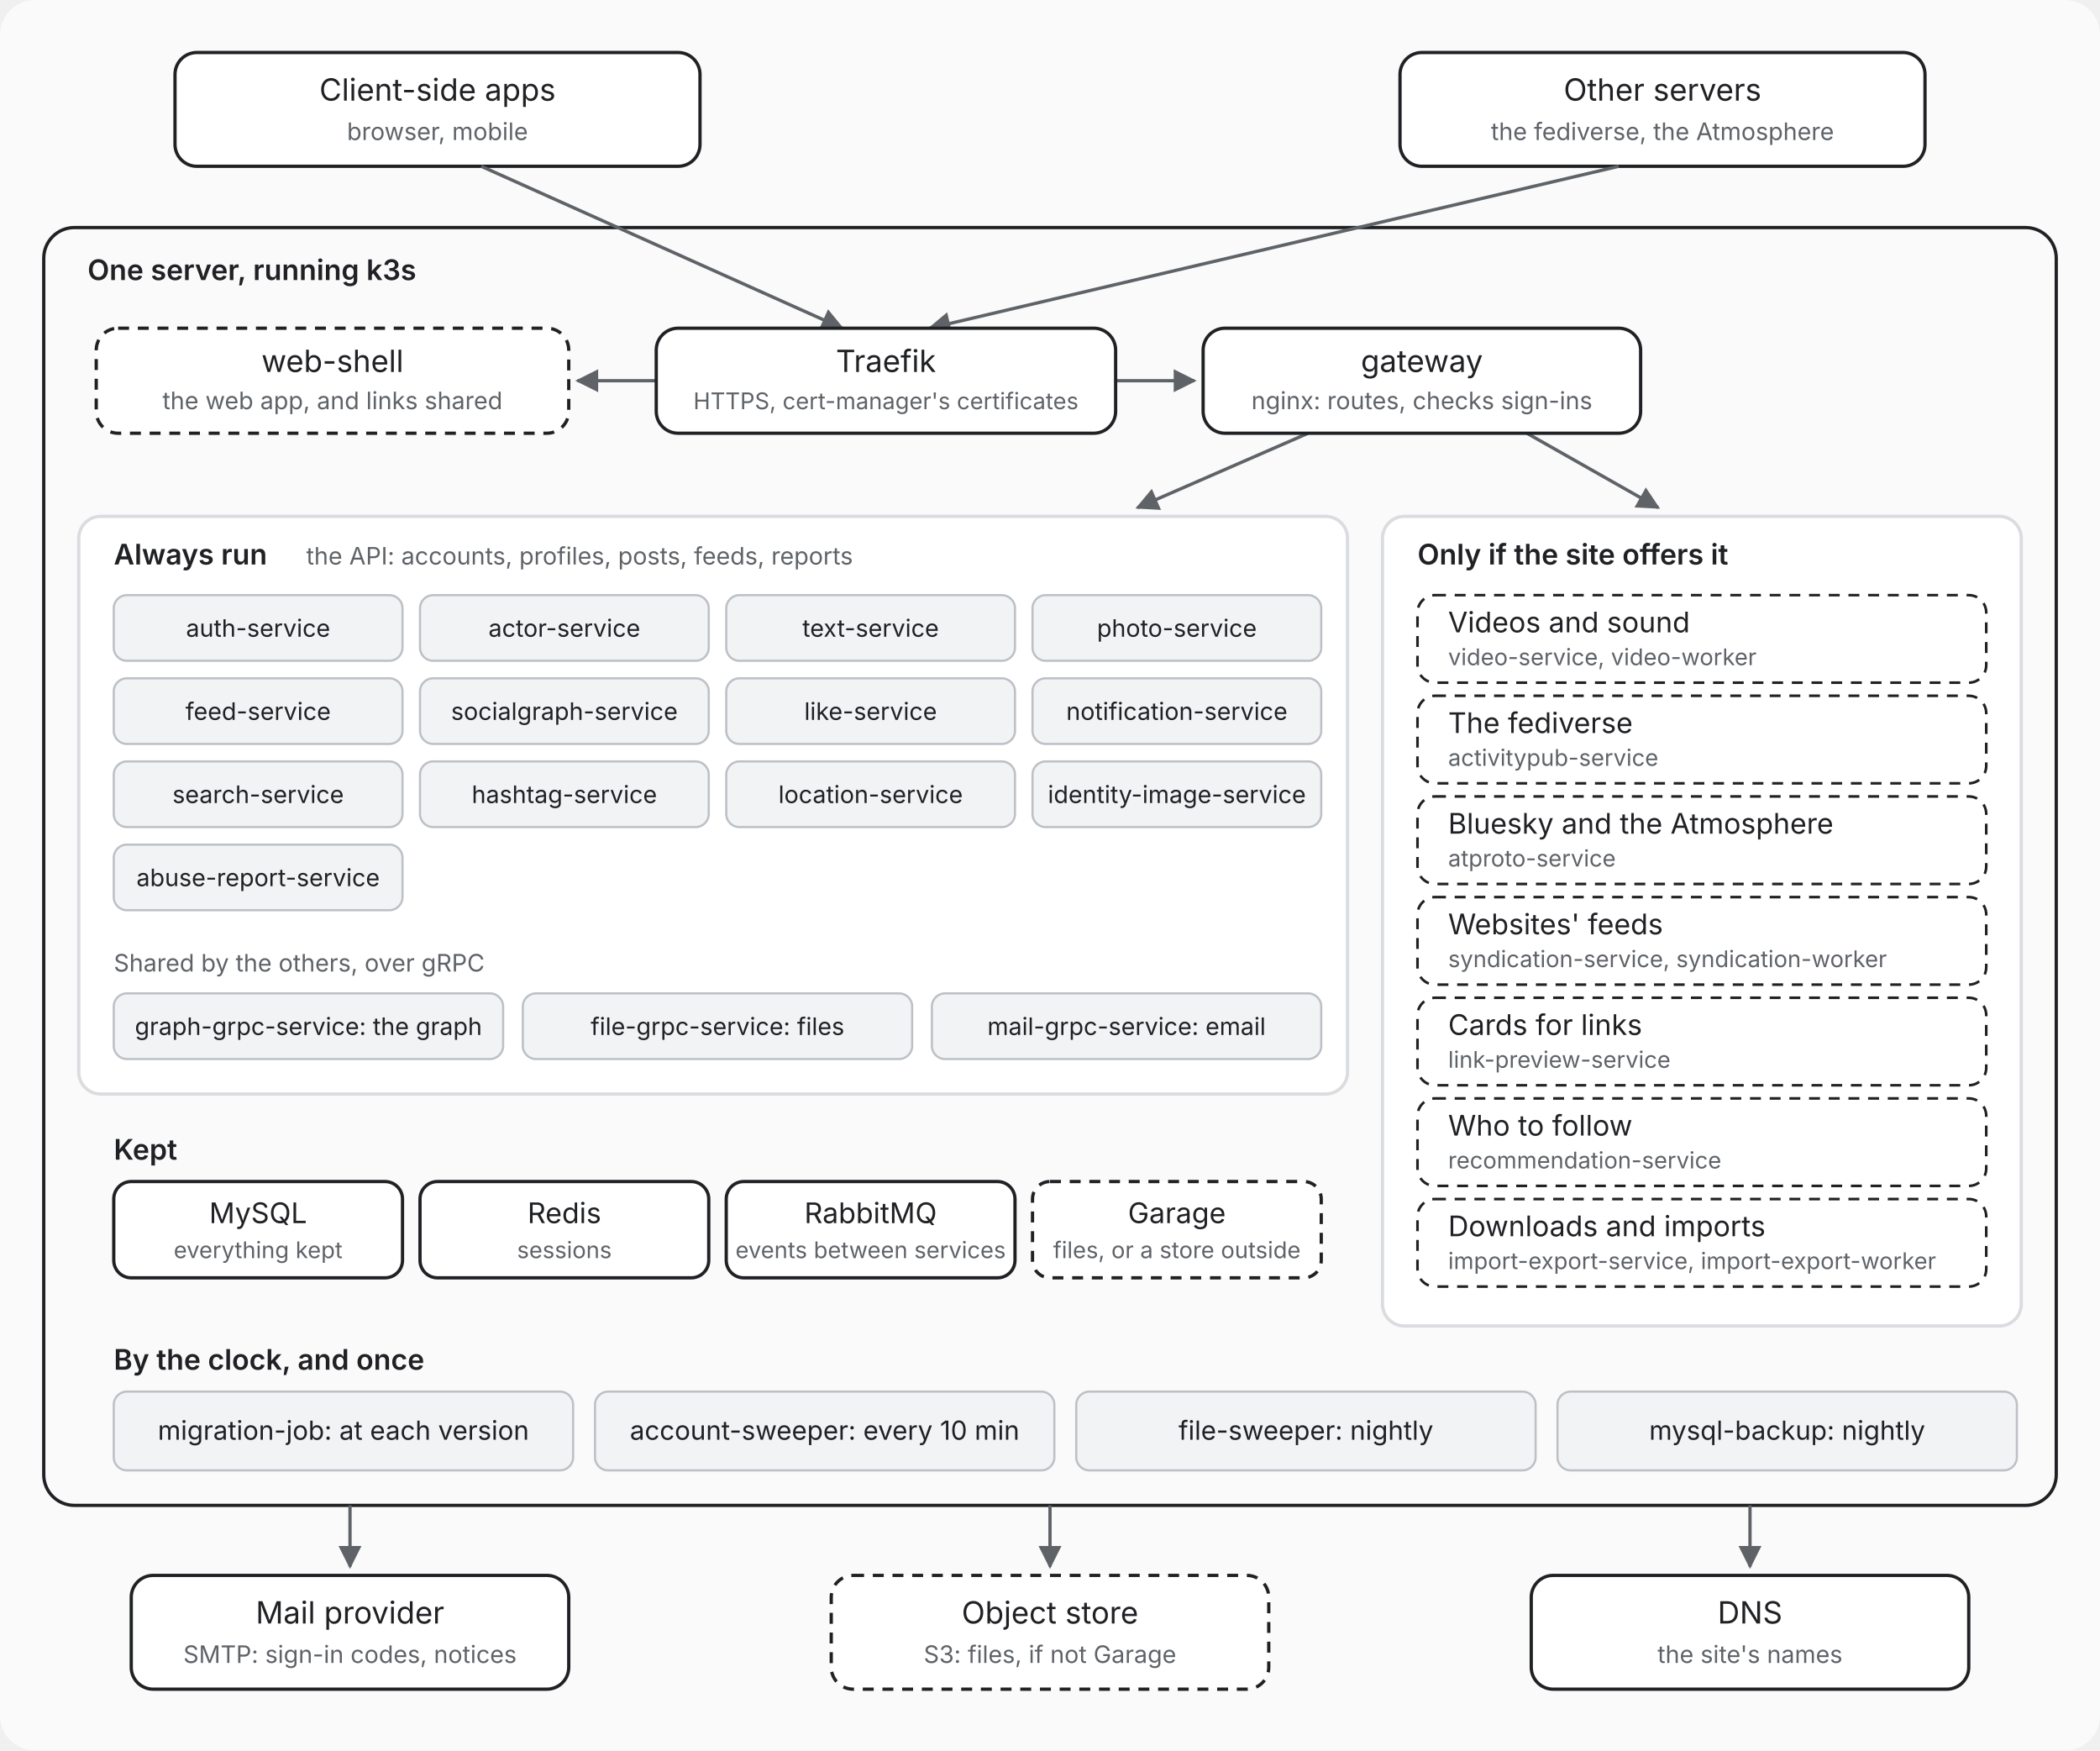
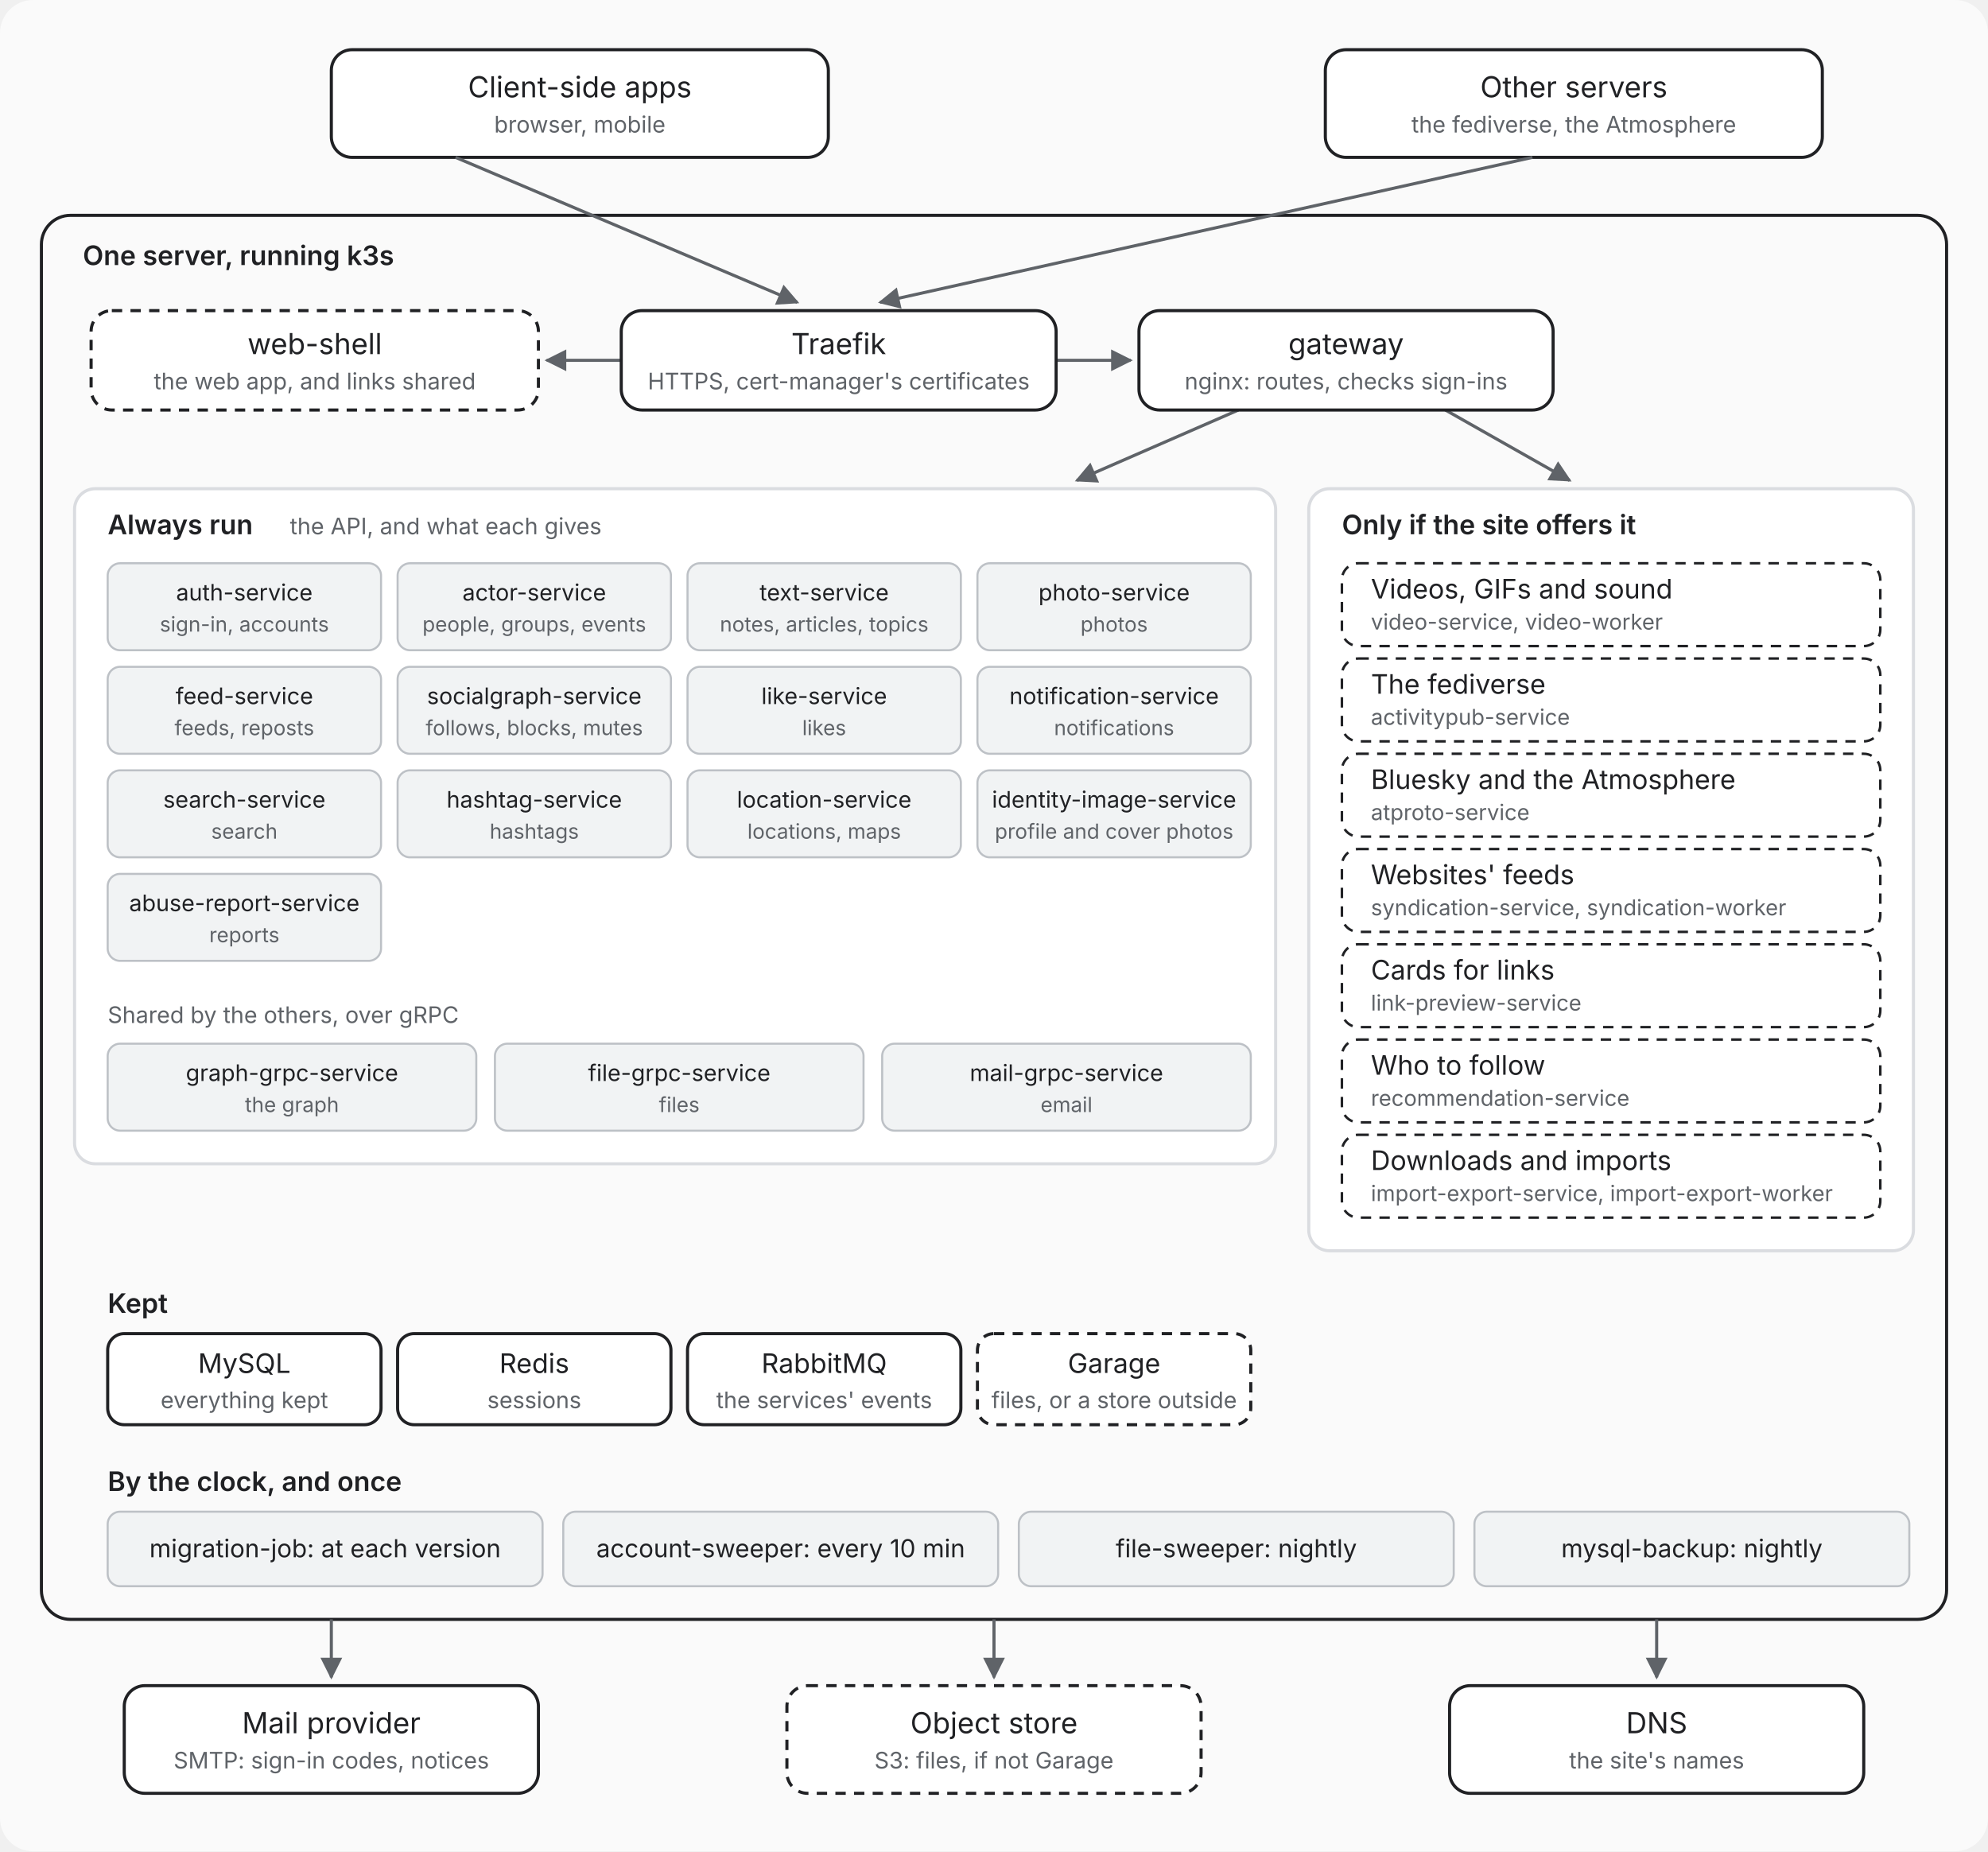
- <svg xmlns="http://www.w3.org/2000/svg" viewBox="0 0 960 800" width="960" height="800" font-family="system-ui, -apple-system, 'Segoe UI', sans-serif" role="img" aria-labelledby="title desc">
+ <svg xmlns="http://www.w3.org/2000/svg" viewBox="0 0 960 894" width="960" height="894" font-family="system-ui, -apple-system, 'Segoe UI', sans-serif" role="img" aria-labelledby="title desc">
  <defs>
    <marker id="arrow" viewBox="0 0 10 10" refX="9" refY="5" markerWidth="7" markerHeight="7" orient="auto-start-reverse">
      <path d="M0 0 L10 5 L0 10 z" fill="#5f6368" />
    </marker>
  </defs>
-   <rect width="960" height="800" rx="16" fill="#fafafa" />
-   <g font-size="14" fill="#202124" text-anchor="middle">
-     <rect x="80" y="24" width="240" height="52" rx="10" fill="#fff" stroke="#202124" stroke-width="1.5" />
-     <text x="200" y="46">Client-side apps</text>
-     <text x="200" y="64" font-size="11" fill="#5f6368">browser, mobile</text>
-     <rect x="640" y="24" width="240" height="52" rx="10" fill="#fff" stroke="#202124" stroke-width="1.5" />
-     <text x="760" y="46">Other servers</text>
-     <text x="760" y="64" font-size="11" fill="#5f6368">the fediverse, the Atmosphere</text>
-   </g>
-   <rect x="20" y="104" width="920" height="584" rx="14" fill="none" stroke="#202124" stroke-width="1.5" />
-   <text x="40" y="128" font-size="13" font-weight="600" fill="#202124">One server, running k3s</text>
-   <g stroke="#5f6368" stroke-width="1.5" fill="none" marker-end="url(#arrow)">
-     <path d="M220 76 L385 150" />
-     <path d="M740 76 L425 150" />
-     <path d="M300 174 L264 174" />
-     <path d="M510 174 L546 174" />
-     <path d="M598 198 L520 232" />
-     <path d="M698 198 L758 232" />
-     <path d="M160 688 L160 716" />
-     <path d="M480 688 L480 716" />
-     <path d="M800 688 L800 716" />
-   </g>
-   <g font-size="14" fill="#202124" text-anchor="middle">
-     <rect x="44" y="150" width="216" height="48" rx="10" fill="#fff" stroke="#202124" stroke-width="1.5" stroke-dasharray="5 4" />
-     <text x="152" y="170">web-shell</text>
-     <text x="152" y="187" font-size="11" fill="#5f6368">the web app, and links shared</text>
-     <rect x="300" y="150" width="210" height="48" rx="10" fill="#fff" stroke="#202124" stroke-width="1.5" />
-     <text x="405" y="170">Traefik</text>
-     <text x="405" y="187" font-size="10.5" fill="#5f6368">HTTPS, cert-manager's certificates</text>
-     <rect x="550" y="150" width="200" height="48" rx="10" fill="#fff" stroke="#202124" stroke-width="1.5" />
-     <text x="650" y="170">gateway</text>
-     <text x="650" y="187" font-size="11" fill="#5f6368">nginx: routes, checks sign-ins</text>
-   </g>
-   <rect x="36" y="236" width="580" height="264" rx="10" fill="#fff" stroke="#dadce0" stroke-width="1.5" />
-   <text x="52" y="258" font-size="13" font-weight="600" fill="#202124">Always run</text>
-   <text x="140" y="258" font-size="11" fill="#5f6368">the API: accounts, profiles, posts, feeds, reports</text>
-   <g font-size="11" fill="#202124" text-anchor="middle">
-     <g fill="#f1f3f4" stroke="#bdc1c6">
-       <rect x="52" y="272" width="132" height="30" rx="6" />
-       <rect x="192" y="272" width="132" height="30" rx="6" />
-       <rect x="332" y="272" width="132" height="30" rx="6" />
-       <rect x="472" y="272" width="132" height="30" rx="6" />
-       <rect x="52" y="310" width="132" height="30" rx="6" />
-       <rect x="192" y="310" width="132" height="30" rx="6" />
-       <rect x="332" y="310" width="132" height="30" rx="6" />
-       <rect x="472" y="310" width="132" height="30" rx="6" />
-       <rect x="52" y="348" width="132" height="30" rx="6" />
-       <rect x="192" y="348" width="132" height="30" rx="6" />
-       <rect x="332" y="348" width="132" height="30" rx="6" />
-       <rect x="472" y="348" width="132" height="30" rx="6" />
-       <rect x="52" y="386" width="132" height="30" rx="6" />
-     </g>
-     <text x="118" y="291">auth-service</text>
-     <text x="258" y="291">actor-service</text>
-     <text x="398" y="291">text-service</text>
-     <text x="538" y="291">photo-service</text>
-     <text x="118" y="329">feed-service</text>
-     <text x="258" y="329">socialgraph-service</text>
-     <text x="398" y="329">like-service</text>
-     <text x="538" y="329">notification-service</text>
-     <text x="118" y="367">search-service</text>
-     <text x="258" y="367">hashtag-service</text>
-     <text x="398" y="367">location-service</text>
-     <text x="538" y="367">identity-image-service</text>
-     <text x="118" y="405">abuse-report-service</text>
-   </g>
-   <text x="52" y="444" font-size="11" fill="#5f6368">Shared by the others, over gRPC</text>
-   <g font-size="11" fill="#202124" text-anchor="middle">
-     <g fill="#f1f3f4" stroke="#bdc1c6">
-       <rect x="52" y="454" width="178" height="30" rx="6" />
-       <rect x="239" y="454" width="178" height="30" rx="6" />
-       <rect x="426" y="454" width="178" height="30" rx="6" />
-     </g>
-     <text x="141" y="473">graph-grpc-service: the graph</text>
-     <text x="328" y="473">file-grpc-service: files</text>
-     <text x="515" y="473">mail-grpc-service: email</text>
-   </g>
-   <rect x="632" y="236" width="292" height="370" rx="10" fill="#fff" stroke="#dadce0" stroke-width="1.5" />
-   <text x="648" y="258" font-size="13" font-weight="600" fill="#202124">Only if the site offers it</text>
-   <g fill="#fff" stroke="#202124" stroke-width="1.2" stroke-dasharray="5 4">
-     <rect x="648" y="272" width="260" height="40" rx="8" />
-     <rect x="648" y="318" width="260" height="40" rx="8" />
-     <rect x="648" y="364" width="260" height="40" rx="8" />
-     <rect x="648" y="410" width="260" height="40" rx="8" />
-     <rect x="648" y="456" width="260" height="40" rx="8" />
-     <rect x="648" y="502" width="260" height="40" rx="8" />
-     <rect x="648" y="548" width="260" height="40" rx="8" />
-   </g>
-   <g font-size="13" fill="#202124">
-     <text x="662" y="289">Videos and sound</text>
-     <text x="662" y="335">The fediverse</text>
-     <text x="662" y="381">Bluesky and the Atmosphere</text>
-     <text x="662" y="427">Websites' feeds</text>
-     <text x="662" y="473">Cards for links</text>
-     <text x="662" y="519">Who to follow</text>
-     <text x="662" y="565">Downloads and imports</text>
-   </g>
-   <g font-size="10.5" fill="#5f6368">
-     <text x="662" y="304">video-service, video-worker</text>
-     <text x="662" y="350">activitypub-service</text>
-     <text x="662" y="396">atproto-service</text>
-     <text x="662" y="442">syndication-service, syndication-worker</text>
-     <text x="662" y="488">link-preview-service</text>
-     <text x="662" y="534">recommendation-service</text>
-     <text x="662" y="580">import-export-service, import-export-worker</text>
-   </g>
-   <text x="52" y="530" font-size="13" font-weight="600" fill="#202124">Kept</text>
-   <g font-size="13" fill="#202124" text-anchor="middle">
-     <rect x="52" y="540" width="132" height="44" rx="8" fill="#fff" stroke="#202124" stroke-width="1.5" />
-     <rect x="192" y="540" width="132" height="44" rx="8" fill="#fff" stroke="#202124" stroke-width="1.5" />
-     <rect x="332" y="540" width="132" height="44" rx="8" fill="#fff" stroke="#202124" stroke-width="1.5" />
-     <rect x="472" y="540" width="132" height="44" rx="8" fill="#fff" stroke="#202124" stroke-width="1.5" stroke-dasharray="5 4" />
-     <text x="118" y="559">MySQL</text>
-     <text x="258" y="559">Redis</text>
-     <text x="398" y="559">RabbitMQ</text>
-     <text x="538" y="559">Garage</text>
-     <g font-size="10.5" fill="#5f6368">
-       <text x="118" y="575">everything kept</text>
-       <text x="258" y="575">sessions</text>
-       <text x="398" y="575">events between services</text>
-       <text x="538" y="575">files, or a store outside</text>
-     </g>
-   </g>
-   <text x="52" y="626" font-size="13" font-weight="600" fill="#202124">By the clock, and once</text>
-   <g font-size="12" fill="#202124" text-anchor="middle">
-     <g fill="#f1f3f4" stroke="#bdc1c6">
-       <rect x="52" y="636" width="210" height="36" rx="6" />
-       <rect x="272" y="636" width="210" height="36" rx="6" />
-       <rect x="492" y="636" width="210" height="36" rx="6" />
-       <rect x="712" y="636" width="210" height="36" rx="6" />
-     </g>
-     <text x="157" y="658">migration-job: at each version</text>
-     <text x="377" y="658">account-sweeper: every 10 min</text>
-     <text x="597" y="658">file-sweeper: nightly</text>
-     <text x="817" y="658">mysql-backup: nightly</text>
-   </g>
-   <g font-size="14" fill="#202124" text-anchor="middle">
-     <rect x="60" y="720" width="200" height="52" rx="10" fill="#fff" stroke="#202124" stroke-width="1.5" />
-     <text x="160" y="742">Mail provider</text>
-     <text x="160" y="760" font-size="11" fill="#5f6368">SMTP: sign-in codes, notices</text>
-     <rect x="380" y="720" width="200" height="52" rx="10" fill="#fff" stroke="#202124" stroke-width="1.5" stroke-dasharray="5 4" />
-     <text x="480" y="742">Object store</text>
-     <text x="480" y="760" font-size="11" fill="#5f6368">S3: files, if not Garage</text>
-     <rect x="700" y="720" width="200" height="52" rx="10" fill="#fff" stroke="#202124" stroke-width="1.5" />
-     <text x="800" y="742">DNS</text>
-     <text x="800" y="760" font-size="11" fill="#5f6368">the site's names</text>
-   </g>
+   <rect width="960" height="894" rx="16" fill="#fafafa" />
+   <rect x="160" y="24" width="240" height="52" rx="10" fill="#fff" stroke="#202124" stroke-width="1.5" />
+   <text x="280.0" y="47.0" font-size="14" fill="#202124" text-anchor="middle">Client-side apps</text>
+   <text x="280.0" y="64.0" font-size="11" fill="#5f6368" text-anchor="middle">browser, mobile</text>
+   <rect x="640" y="24" width="240" height="52" rx="10" fill="#fff" stroke="#202124" stroke-width="1.5" />
+   <text x="760.0" y="47.0" font-size="14" fill="#202124" text-anchor="middle">Other servers</text>
+   <text x="760.0" y="64.0" font-size="11" fill="#5f6368" text-anchor="middle">the fediverse, the Atmosphere</text>
+   <rect x="20" y="104" width="920" height="678" rx="14" fill="none" stroke="#202124" stroke-width="1.5" />
+   <text x="40" y="128" font-size="13" fill="#202124" text-anchor="start" font-weight="600">One server, running k3s</text>
+   <path d="M220 76 L385 146" stroke="#5f6368" stroke-width="1.5" fill="none" marker-end="url(#arrow)" />
+   <path d="M740 76 L425 146" stroke="#5f6368" stroke-width="1.5" fill="none" marker-end="url(#arrow)" />
+   <path d="M300 174 L264 174" stroke="#5f6368" stroke-width="1.5" fill="none" marker-end="url(#arrow)" />
+   <path d="M510 174 L546 174" stroke="#5f6368" stroke-width="1.5" fill="none" marker-end="url(#arrow)" />
+   <path d="M598 198 L520 232" stroke="#5f6368" stroke-width="1.5" fill="none" marker-end="url(#arrow)" />
+   <path d="M698 198 L758 232" stroke="#5f6368" stroke-width="1.5" fill="none" marker-end="url(#arrow)" />
+   <rect x="44" y="150" width="216" height="48" rx="10" fill="#fff" stroke="#202124" stroke-width="1.5" stroke-dasharray="5 4" />
+   <text x="152.0" y="171.0" font-size="14" fill="#202124" text-anchor="middle">web-shell</text>
+   <text x="152.0" y="188.0" font-size="11" fill="#5f6368" text-anchor="middle">the web app, and links shared</text>
+   <rect x="300" y="150" width="210" height="48" rx="10" fill="#fff" stroke="#202124" stroke-width="1.5" />
+   <text x="405.0" y="171.0" font-size="14" fill="#202124" text-anchor="middle">Traefik</text>
+   <text x="405.0" y="188.0" font-size="11" fill="#5f6368" text-anchor="middle">HTTPS, cert-manager's certificates</text>
+   <rect x="550" y="150" width="200" height="48" rx="10" fill="#fff" stroke="#202124" stroke-width="1.5" />
+   <text x="650.0" y="171.0" font-size="14" fill="#202124" text-anchor="middle">gateway</text>
+   <text x="650.0" y="188.0" font-size="11" fill="#5f6368" text-anchor="middle">nginx: routes, checks sign-ins</text>
+   <rect x="36" y="236" width="580" height="326" rx="10" fill="#fff" stroke="#dadce0" stroke-width="1.5" />
+   <text x="52" y="258" font-size="13" fill="#202124" text-anchor="start" font-weight="600">Always run</text>
+   <text x="140" y="258" font-size="11" fill="#5f6368" text-anchor="start">the API, and what each gives</text>
+   <rect x="52" y="272" width="132" height="42" rx="6" fill="#f1f3f4" stroke="#bdc1c6" />
+   <text x="118.0" y="290" font-size="11" fill="#202124" text-anchor="middle">auth-service</text>
+   <text x="118.0" y="305" font-size="10" fill="#5f6368" text-anchor="middle">sign-in, accounts</text>
+   <rect x="192" y="272" width="132" height="42" rx="6" fill="#f1f3f4" stroke="#bdc1c6" />
+   <text x="258.0" y="290" font-size="11" fill="#202124" text-anchor="middle">actor-service</text>
+   <text x="258.0" y="305" font-size="10" fill="#5f6368" text-anchor="middle">people, groups, events</text>
+   <rect x="332" y="272" width="132" height="42" rx="6" fill="#f1f3f4" stroke="#bdc1c6" />
+   <text x="398.0" y="290" font-size="11" fill="#202124" text-anchor="middle">text-service</text>
+   <text x="398.0" y="305" font-size="10" fill="#5f6368" text-anchor="middle">notes, articles, topics</text>
+   <rect x="472" y="272" width="132" height="42" rx="6" fill="#f1f3f4" stroke="#bdc1c6" />
+   <text x="538.0" y="290" font-size="11" fill="#202124" text-anchor="middle">photo-service</text>
+   <text x="538.0" y="305" font-size="10" fill="#5f6368" text-anchor="middle">photos</text>
+   <rect x="52" y="322" width="132" height="42" rx="6" fill="#f1f3f4" stroke="#bdc1c6" />
+   <text x="118.0" y="340" font-size="11" fill="#202124" text-anchor="middle">feed-service</text>
+   <text x="118.0" y="355" font-size="10" fill="#5f6368" text-anchor="middle">feeds, reposts</text>
+   <rect x="192" y="322" width="132" height="42" rx="6" fill="#f1f3f4" stroke="#bdc1c6" />
+   <text x="258.0" y="340" font-size="11" fill="#202124" text-anchor="middle">socialgraph-service</text>
+   <text x="258.0" y="355" font-size="10" fill="#5f6368" text-anchor="middle">follows, blocks, mutes</text>
+   <rect x="332" y="322" width="132" height="42" rx="6" fill="#f1f3f4" stroke="#bdc1c6" />
+   <text x="398.0" y="340" font-size="11" fill="#202124" text-anchor="middle">like-service</text>
+   <text x="398.0" y="355" font-size="10" fill="#5f6368" text-anchor="middle">likes</text>
+   <rect x="472" y="322" width="132" height="42" rx="6" fill="#f1f3f4" stroke="#bdc1c6" />
+   <text x="538.0" y="340" font-size="11" fill="#202124" text-anchor="middle">notification-service</text>
+   <text x="538.0" y="355" font-size="10" fill="#5f6368" text-anchor="middle">notifications</text>
+   <rect x="52" y="372" width="132" height="42" rx="6" fill="#f1f3f4" stroke="#bdc1c6" />
+   <text x="118.0" y="390" font-size="11" fill="#202124" text-anchor="middle">search-service</text>
+   <text x="118.0" y="405" font-size="10" fill="#5f6368" text-anchor="middle">search</text>
+   <rect x="192" y="372" width="132" height="42" rx="6" fill="#f1f3f4" stroke="#bdc1c6" />
+   <text x="258.0" y="390" font-size="11" fill="#202124" text-anchor="middle">hashtag-service</text>
+   <text x="258.0" y="405" font-size="10" fill="#5f6368" text-anchor="middle">hashtags</text>
+   <rect x="332" y="372" width="132" height="42" rx="6" fill="#f1f3f4" stroke="#bdc1c6" />
+   <text x="398.0" y="390" font-size="11" fill="#202124" text-anchor="middle">location-service</text>
+   <text x="398.0" y="405" font-size="10" fill="#5f6368" text-anchor="middle">locations, maps</text>
+   <rect x="472" y="372" width="132" height="42" rx="6" fill="#f1f3f4" stroke="#bdc1c6" />
+   <text x="538.0" y="390" font-size="11" fill="#202124" text-anchor="middle">identity-image-service</text>
+   <text x="538.0" y="405" font-size="10" fill="#5f6368" text-anchor="middle">profile and cover photos</text>
+   <rect x="52" y="422" width="132" height="42" rx="6" fill="#f1f3f4" stroke="#bdc1c6" />
+   <text x="118.0" y="440" font-size="11" fill="#202124" text-anchor="middle">abuse-report-service</text>
+   <text x="118.0" y="455" font-size="10" fill="#5f6368" text-anchor="middle">reports</text>
+   <text x="52" y="494" font-size="11" fill="#5f6368" text-anchor="start">Shared by the others, over gRPC</text>
+   <rect x="52" y="504" width="178" height="42" rx="6" fill="#f1f3f4" stroke="#bdc1c6" />
+   <text x="141.0" y="522" font-size="11" fill="#202124" text-anchor="middle">graph-grpc-service</text>
+   <text x="141.0" y="537" font-size="10" fill="#5f6368" text-anchor="middle">the graph</text>
+   <rect x="239" y="504" width="178" height="42" rx="6" fill="#f1f3f4" stroke="#bdc1c6" />
+   <text x="328.0" y="522" font-size="11" fill="#202124" text-anchor="middle">file-grpc-service</text>
+   <text x="328.0" y="537" font-size="10" fill="#5f6368" text-anchor="middle">files</text>
+   <rect x="426" y="504" width="178" height="42" rx="6" fill="#f1f3f4" stroke="#bdc1c6" />
+   <text x="515.0" y="522" font-size="11" fill="#202124" text-anchor="middle">mail-grpc-service</text>
+   <text x="515.0" y="537" font-size="10" fill="#5f6368" text-anchor="middle">email</text>
+   <rect x="632" y="236" width="292" height="368" rx="10" fill="#fff" stroke="#dadce0" stroke-width="1.5" />
+   <text x="648" y="258" font-size="13" fill="#202124" text-anchor="start" font-weight="600">Only if the site offers it</text>
+   <rect x="648" y="272" width="260" height="40" rx="8" fill="#fff" stroke="#202124" stroke-width="1.2" stroke-dasharray="5 4" />
+   <text x="662" y="289" font-size="13" fill="#202124" text-anchor="start">Videos, GIFs and sound</text>
+   <text x="662" y="304" font-size="10.5" fill="#5f6368" text-anchor="start">video-service, video-worker</text>
+   <rect x="648" y="318" width="260" height="40" rx="8" fill="#fff" stroke="#202124" stroke-width="1.2" stroke-dasharray="5 4" />
+   <text x="662" y="335" font-size="13" fill="#202124" text-anchor="start">The fediverse</text>
+   <text x="662" y="350" font-size="10.5" fill="#5f6368" text-anchor="start">activitypub-service</text>
+   <rect x="648" y="364" width="260" height="40" rx="8" fill="#fff" stroke="#202124" stroke-width="1.2" stroke-dasharray="5 4" />
+   <text x="662" y="381" font-size="13" fill="#202124" text-anchor="start">Bluesky and the Atmosphere</text>
+   <text x="662" y="396" font-size="10.5" fill="#5f6368" text-anchor="start">atproto-service</text>
+   <rect x="648" y="410" width="260" height="40" rx="8" fill="#fff" stroke="#202124" stroke-width="1.2" stroke-dasharray="5 4" />
+   <text x="662" y="427" font-size="13" fill="#202124" text-anchor="start">Websites' feeds</text>
+   <text x="662" y="442" font-size="10.5" fill="#5f6368" text-anchor="start">syndication-service, syndication-worker</text>
+   <rect x="648" y="456" width="260" height="40" rx="8" fill="#fff" stroke="#202124" stroke-width="1.2" stroke-dasharray="5 4" />
+   <text x="662" y="473" font-size="13" fill="#202124" text-anchor="start">Cards for links</text>
+   <text x="662" y="488" font-size="10.5" fill="#5f6368" text-anchor="start">link-preview-service</text>
+   <rect x="648" y="502" width="260" height="40" rx="8" fill="#fff" stroke="#202124" stroke-width="1.2" stroke-dasharray="5 4" />
+   <text x="662" y="519" font-size="13" fill="#202124" text-anchor="start">Who to follow</text>
+   <text x="662" y="534" font-size="10.5" fill="#5f6368" text-anchor="start">recommendation-service</text>
+   <rect x="648" y="548" width="260" height="40" rx="8" fill="#fff" stroke="#202124" stroke-width="1.2" stroke-dasharray="5 4" />
+   <text x="662" y="565" font-size="13" fill="#202124" text-anchor="start">Downloads and imports</text>
+   <text x="662" y="580" font-size="10.5" fill="#5f6368" text-anchor="start">import-export-service, import-export-worker</text>
+   <text x="52" y="634" font-size="13" fill="#202124" text-anchor="start" font-weight="600">Kept</text>
+   <rect x="52" y="644" width="132" height="44" rx="8" fill="#fff" stroke="#202124" stroke-width="1.5" />
+   <text x="118.0" y="663.0" font-size="13" fill="#202124" text-anchor="middle">MySQL</text>
+   <text x="118.0" y="680.0" font-size="11" fill="#5f6368" text-anchor="middle">everything kept</text>
+   <rect x="192" y="644" width="132" height="44" rx="8" fill="#fff" stroke="#202124" stroke-width="1.5" />
+   <text x="258.0" y="663.0" font-size="13" fill="#202124" text-anchor="middle">Redis</text>
+   <text x="258.0" y="680.0" font-size="11" fill="#5f6368" text-anchor="middle">sessions</text>
+   <rect x="332" y="644" width="132" height="44" rx="8" fill="#fff" stroke="#202124" stroke-width="1.5" />
+   <text x="398.0" y="663.0" font-size="13" fill="#202124" text-anchor="middle">RabbitMQ</text>
+   <text x="398.0" y="680.0" font-size="11" fill="#5f6368" text-anchor="middle">the services' events</text>
+   <rect x="472" y="644" width="132" height="44" rx="8" fill="#fff" stroke="#202124" stroke-width="1.5" stroke-dasharray="5 4" />
+   <text x="538.0" y="663.0" font-size="13" fill="#202124" text-anchor="middle">Garage</text>
+   <text x="538.0" y="680.0" font-size="11" fill="#5f6368" text-anchor="middle">files, or a store outside</text>
+   <text x="52" y="720" font-size="13" fill="#202124" text-anchor="start" font-weight="600">By the clock, and once</text>
+   <rect x="52" y="730" width="210" height="36" rx="6" fill="#f1f3f4" stroke="#bdc1c6" />
+   <text x="157" y="752" font-size="12" fill="#202124" text-anchor="middle">migration-job: at each version</text>
+   <rect x="272" y="730" width="210" height="36" rx="6" fill="#f1f3f4" stroke="#bdc1c6" />
+   <text x="377" y="752" font-size="12" fill="#202124" text-anchor="middle">account-sweeper: every 10 min</text>
+   <rect x="492" y="730" width="210" height="36" rx="6" fill="#f1f3f4" stroke="#bdc1c6" />
+   <text x="597" y="752" font-size="12" fill="#202124" text-anchor="middle">file-sweeper: nightly</text>
+   <rect x="712" y="730" width="210" height="36" rx="6" fill="#f1f3f4" stroke="#bdc1c6" />
+   <text x="817" y="752" font-size="12" fill="#202124" text-anchor="middle">mysql-backup: nightly</text>
+   <path d="M160 782 L160 810" stroke="#5f6368" stroke-width="1.5" fill="none" marker-end="url(#arrow)" />
+   <path d="M480 782 L480 810" stroke="#5f6368" stroke-width="1.5" fill="none" marker-end="url(#arrow)" />
+   <path d="M800 782 L800 810" stroke="#5f6368" stroke-width="1.5" fill="none" marker-end="url(#arrow)" />
+   <rect x="60" y="814" width="200" height="52" rx="10" fill="#fff" stroke="#202124" stroke-width="1.5" />
+   <text x="160.0" y="837.0" font-size="14" fill="#202124" text-anchor="middle">Mail provider</text>
+   <text x="160.0" y="854.0" font-size="11" fill="#5f6368" text-anchor="middle">SMTP: sign-in codes, notices</text>
+   <rect x="380" y="814" width="200" height="52" rx="10" fill="#fff" stroke="#202124" stroke-width="1.5" stroke-dasharray="5 4" />
+   <text x="480.0" y="837.0" font-size="14" fill="#202124" text-anchor="middle">Object store</text>
+   <text x="480.0" y="854.0" font-size="11" fill="#5f6368" text-anchor="middle">S3: files, if not Garage</text>
+   <rect x="700" y="814" width="200" height="52" rx="10" fill="#fff" stroke="#202124" stroke-width="1.5" />
+   <text x="800.0" y="837.0" font-size="14" fill="#202124" text-anchor="middle">DNS</text>
+   <text x="800.0" y="854.0" font-size="11" fill="#5f6368" text-anchor="middle">the site's names</text>
</svg>
